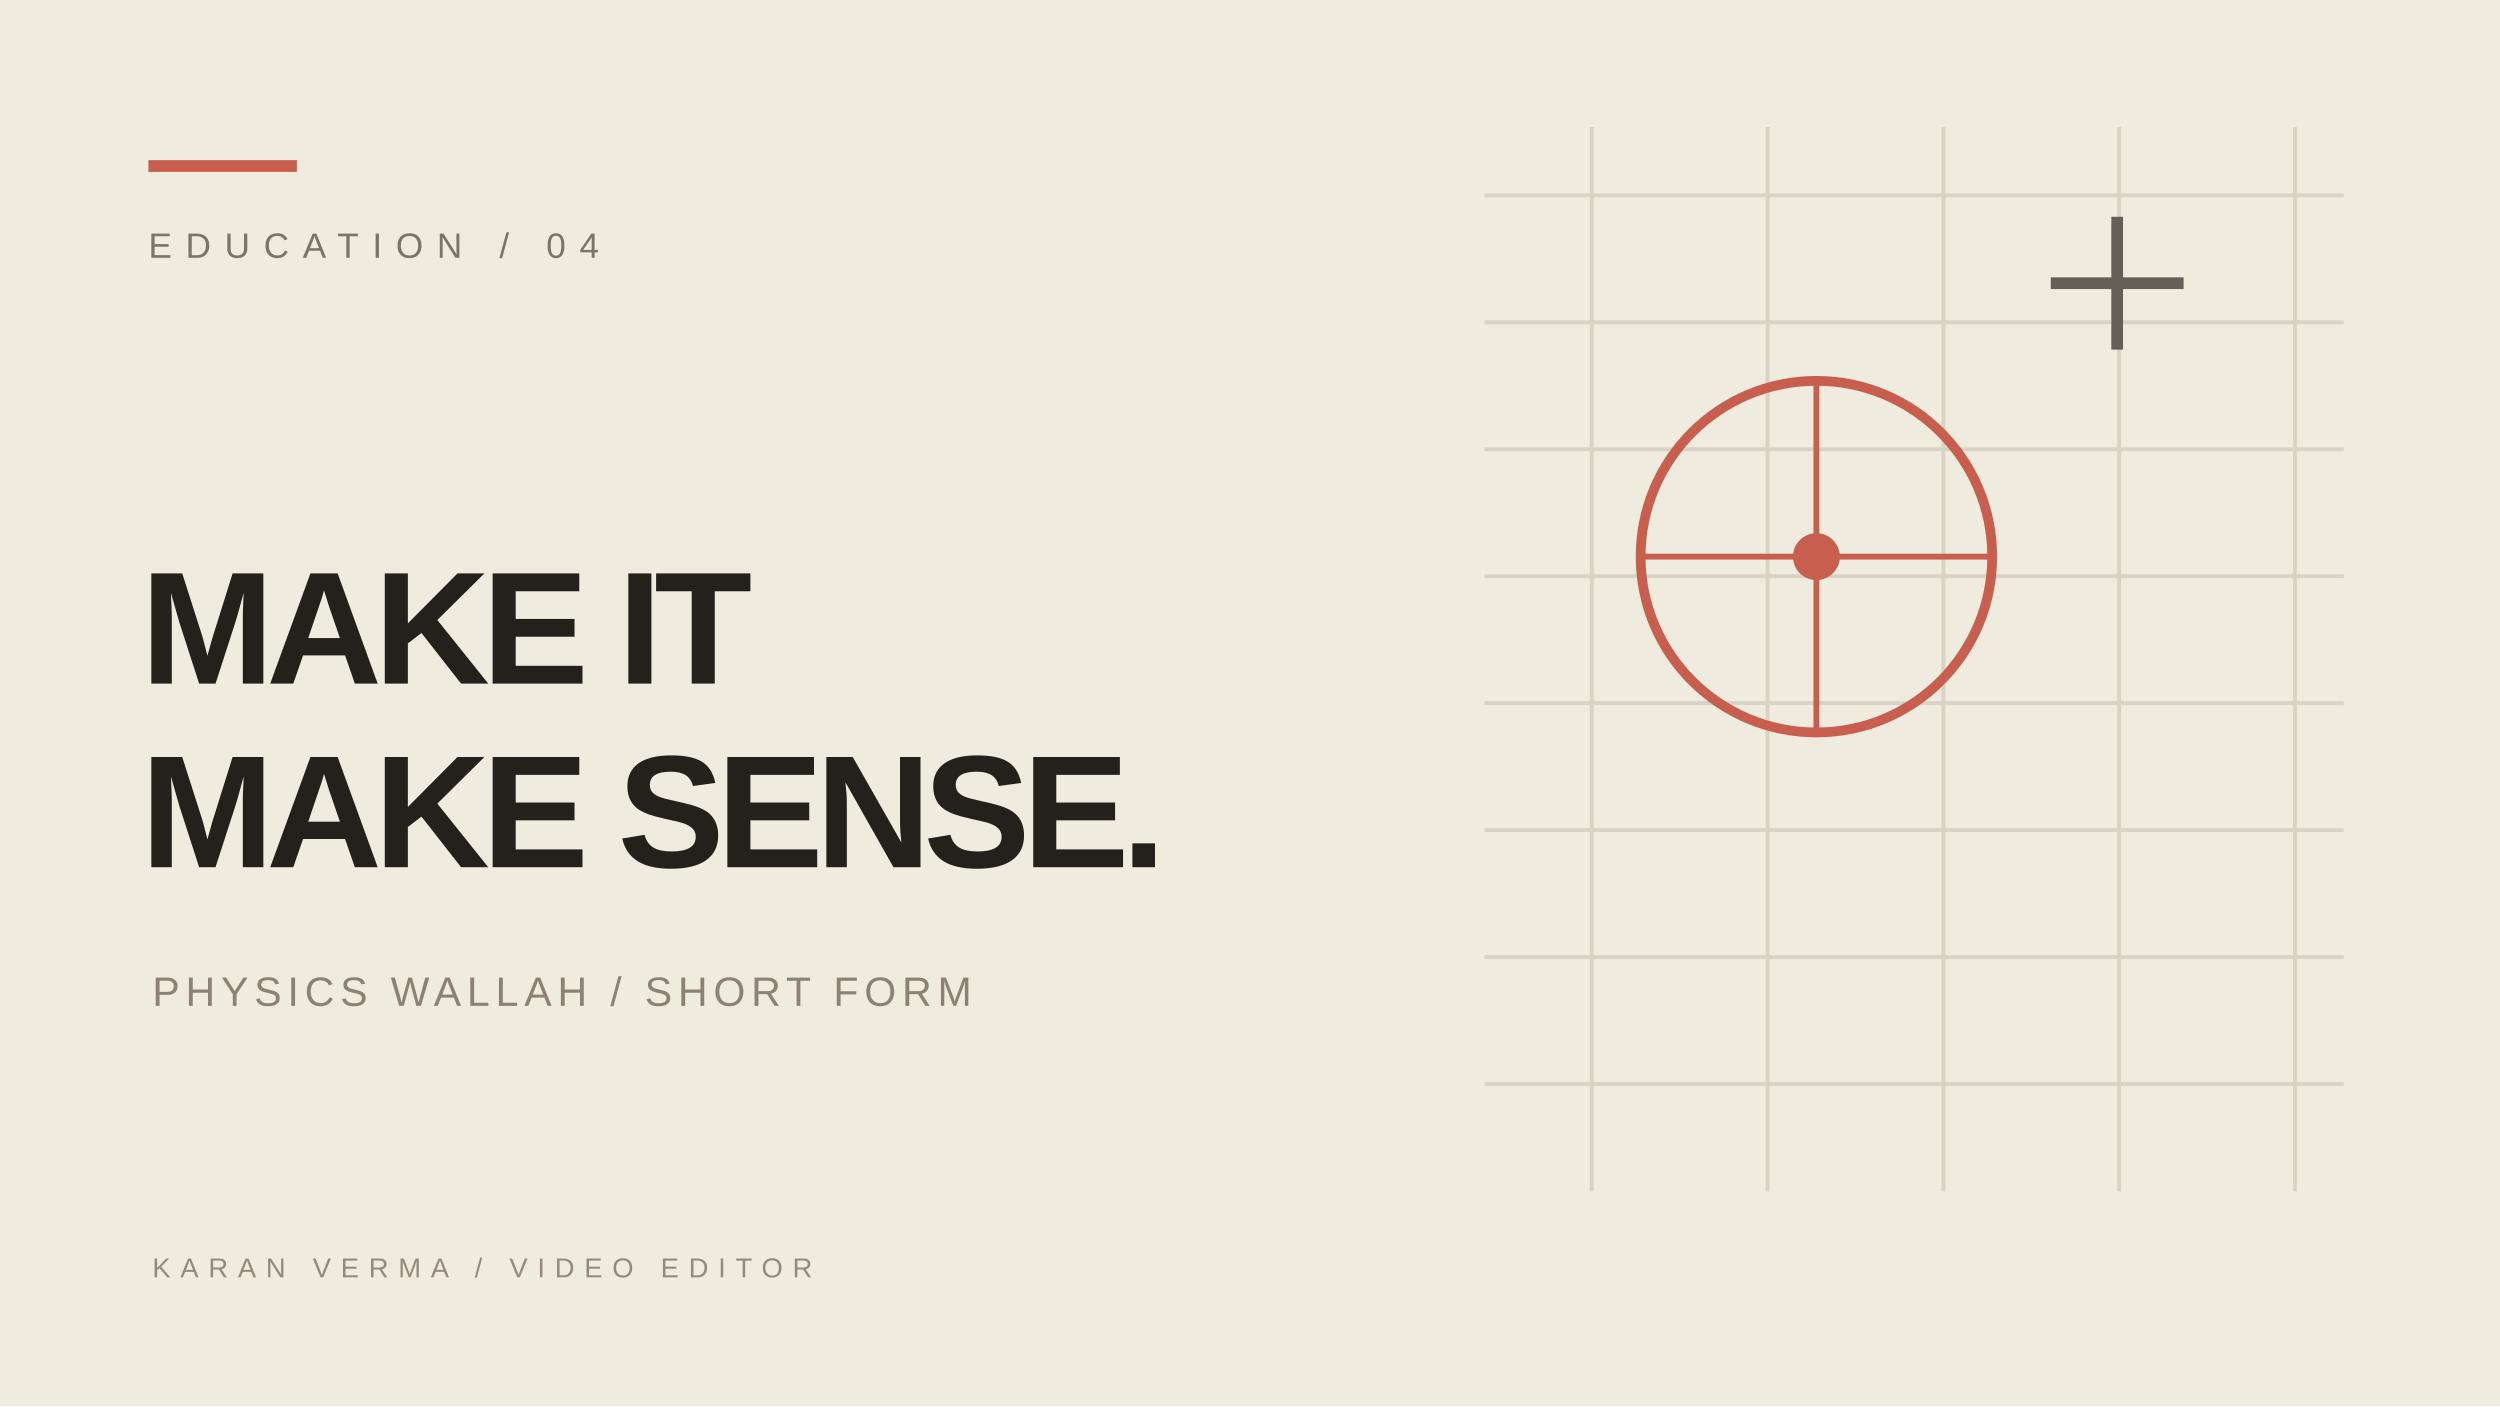
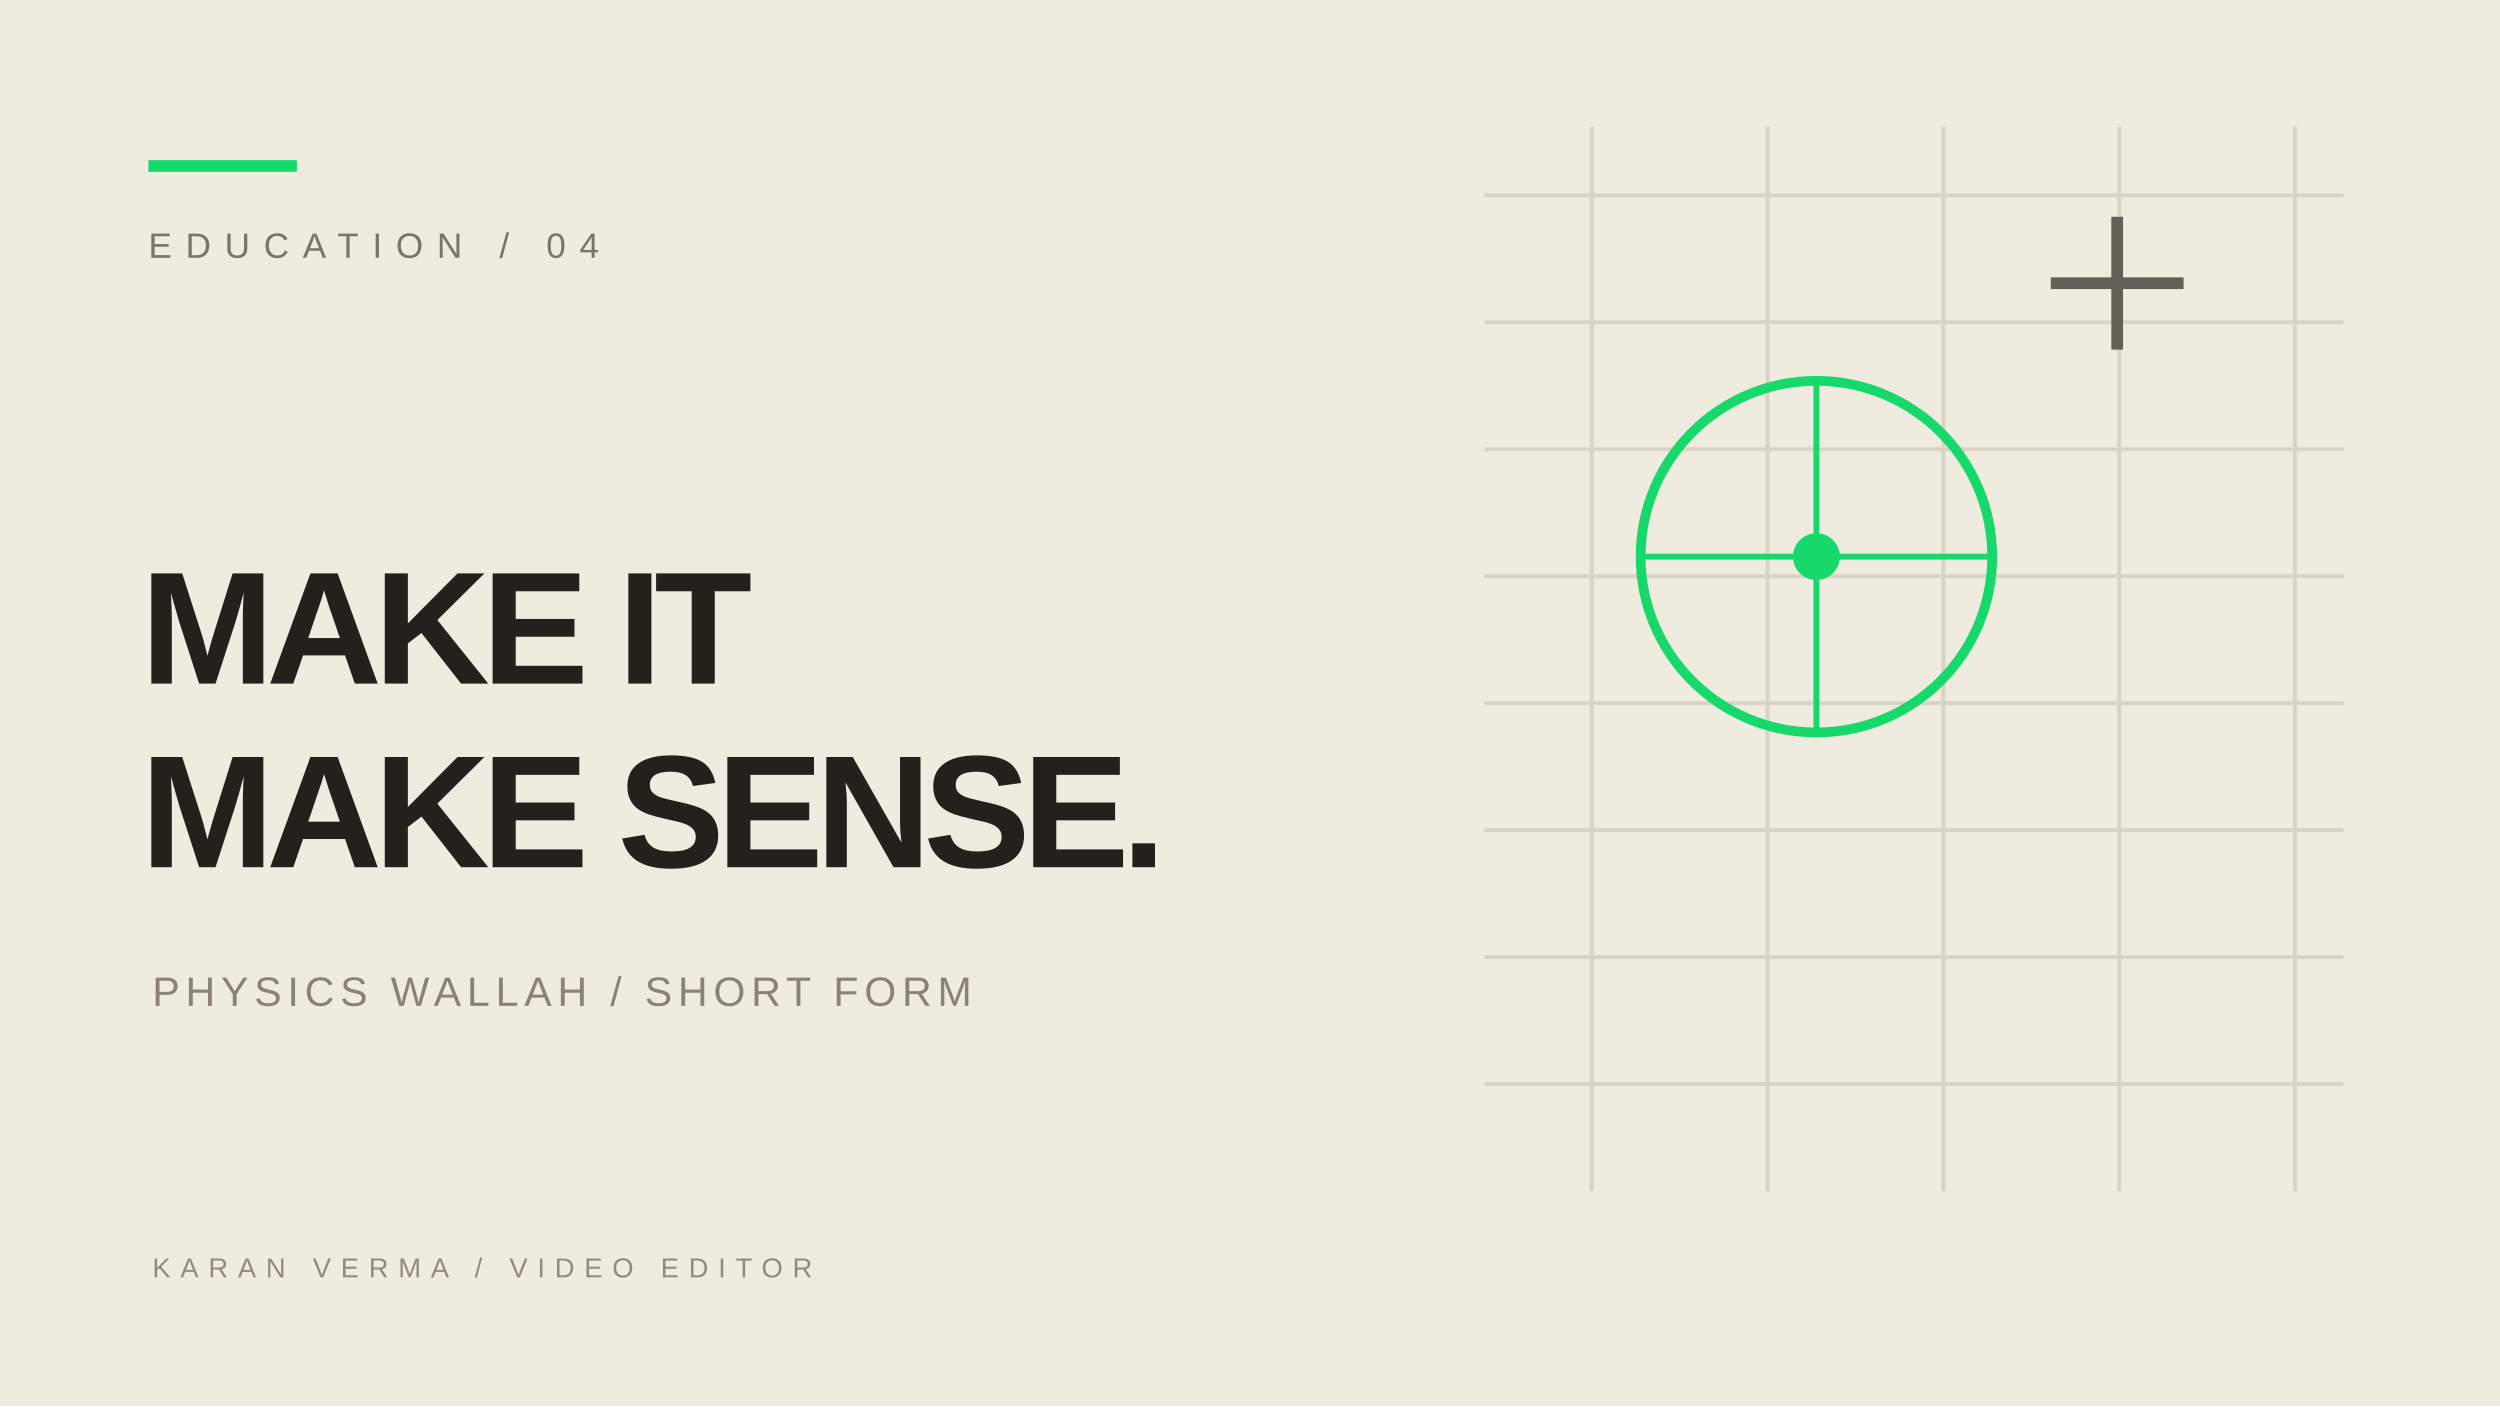
<svg xmlns="http://www.w3.org/2000/svg" viewBox="0 0 1280 720">
  <rect width="1280" height="720" fill="#f0ebdf" />
  <g stroke="#d9d3c5" stroke-width="2">
    <path d="M760 100H1200M760 165H1200M760 230H1200M760 295H1200M760 360H1200M760 425H1200M760 490H1200M760 555H1200" />
    <path d="M815 65V610M905 65V610M995 65V610M1085 65V610M1175 65V610" />
  </g>
-   <rect x="76" y="82" width="76" height="6" fill="#c85e4d" />
+   <rect x="76" y="82" width="76" height="6" fill="#17d96b" />
  <text x="76" y="132" font-family="Arial,sans-serif" font-size="18" letter-spacing="7" fill="#7a7469">EDUCATION / 04</text>
  <text x="72" y="350" font-family="Arial,sans-serif" font-size="82" font-weight="700" letter-spacing="-4" fill="#24211d">MAKE IT</text>
  <text x="72" y="444" font-family="Arial,sans-serif" font-size="82" font-weight="700" letter-spacing="-4" fill="#24211d">MAKE SENSE.</text>
  <text x="78" y="515" font-family="Arial,sans-serif" font-size="21" letter-spacing="3" fill="#8b8275">PHYSICS WALLAH / SHORT FORM</text>
-   <circle cx="930" cy="285" r="90" fill="none" stroke="#c85e4d" stroke-width="5" />
-   <circle cx="930" cy="285" r="12" fill="#c85e4d" />
-   <path d="M930 195V375M840 285H1020" stroke="#c85e4d" stroke-width="3" />
+   <circle cx="930" cy="285" r="90" fill="none" stroke="#17d96b" stroke-width="5" />
+   <circle cx="930" cy="285" r="12" fill="#17d96b" />
+   <path d="M930 195V375M840 285H1020" stroke="#17d96b" stroke-width="3" />
  <path d="M1050 145l68 0m-34-34v68" stroke="#646058" stroke-width="6" />
  <text x="78" y="654" font-family="Arial,sans-serif" font-size="14" letter-spacing="5" fill="#938a7d">KARAN VERMA / VIDEO EDITOR</text>
</svg>
